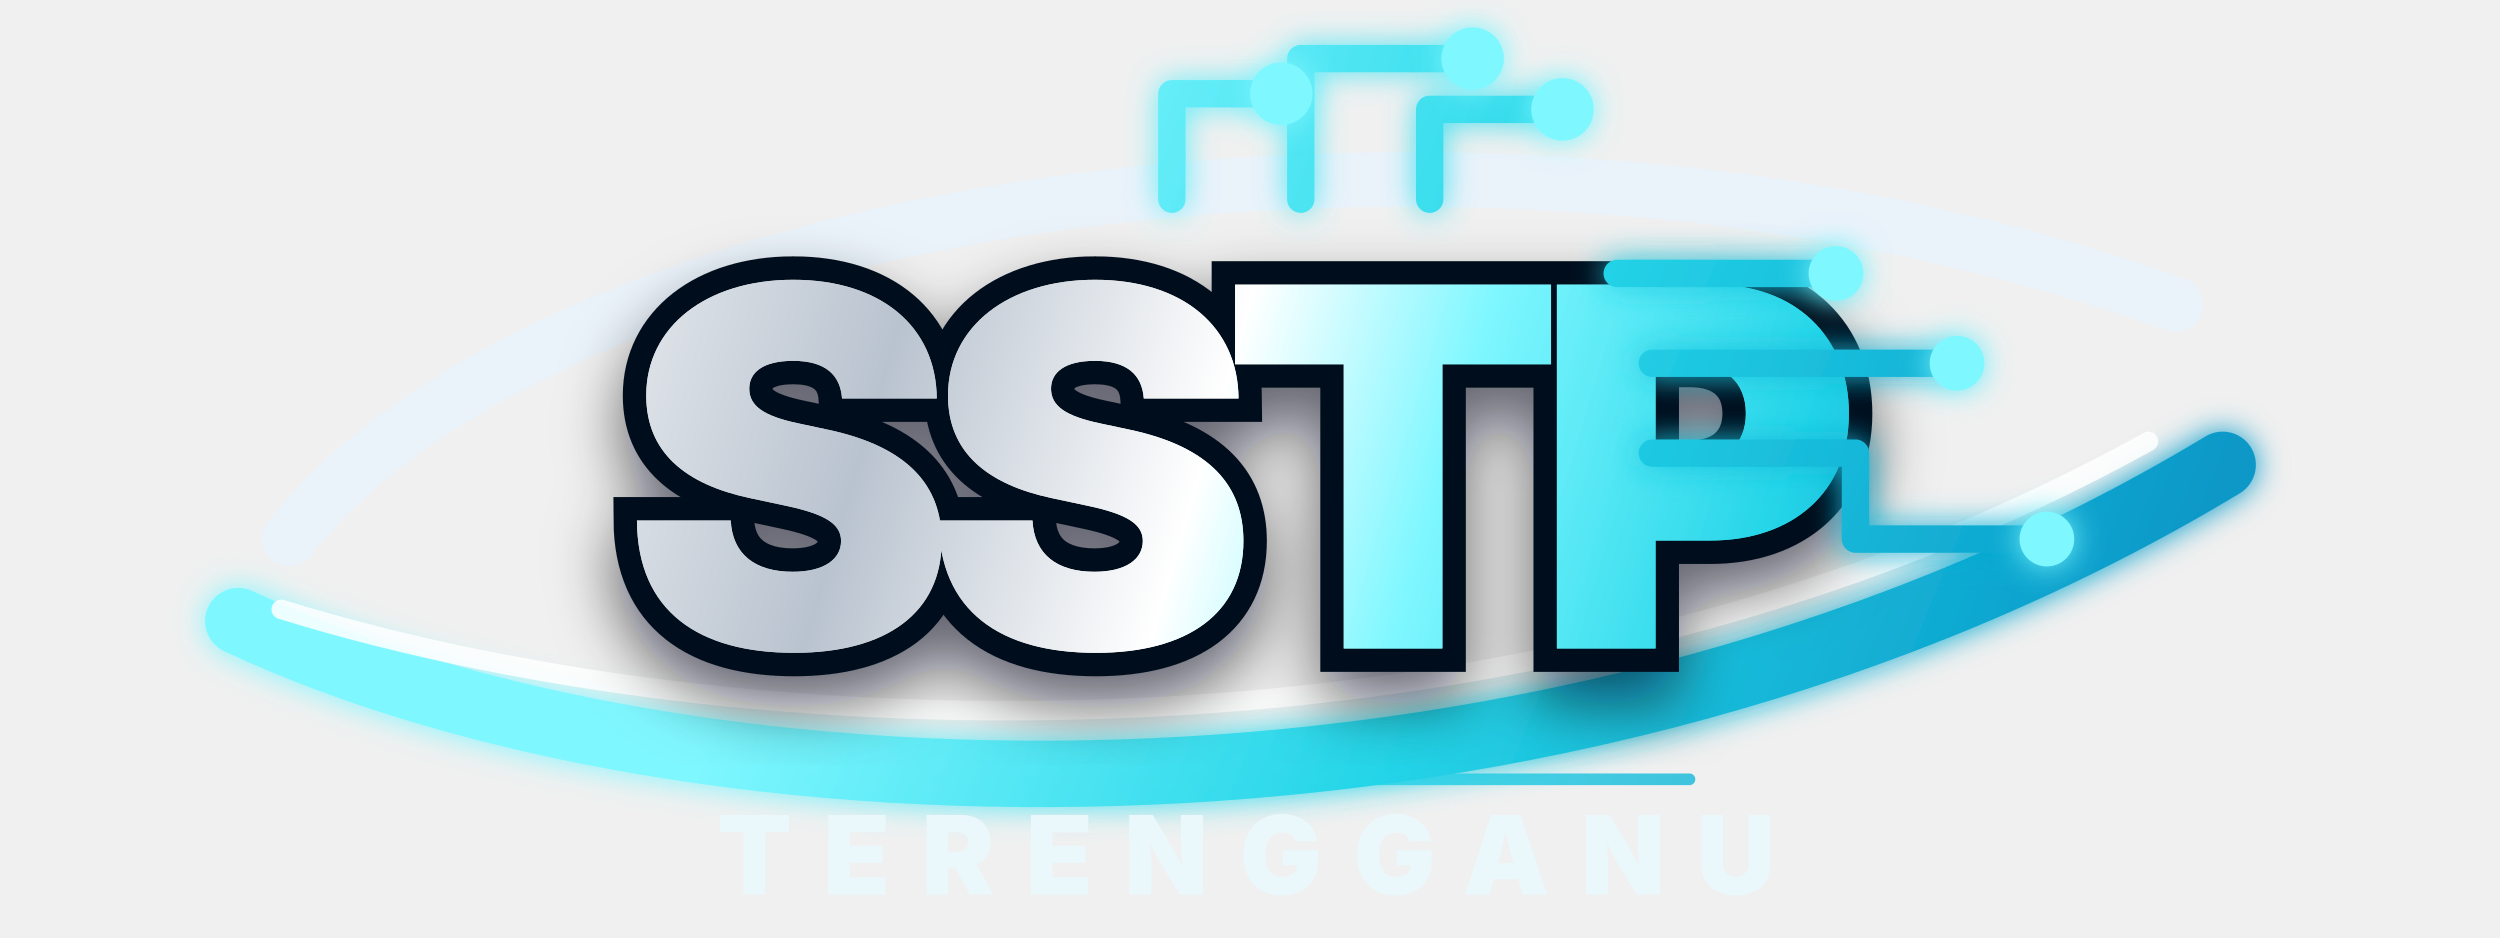
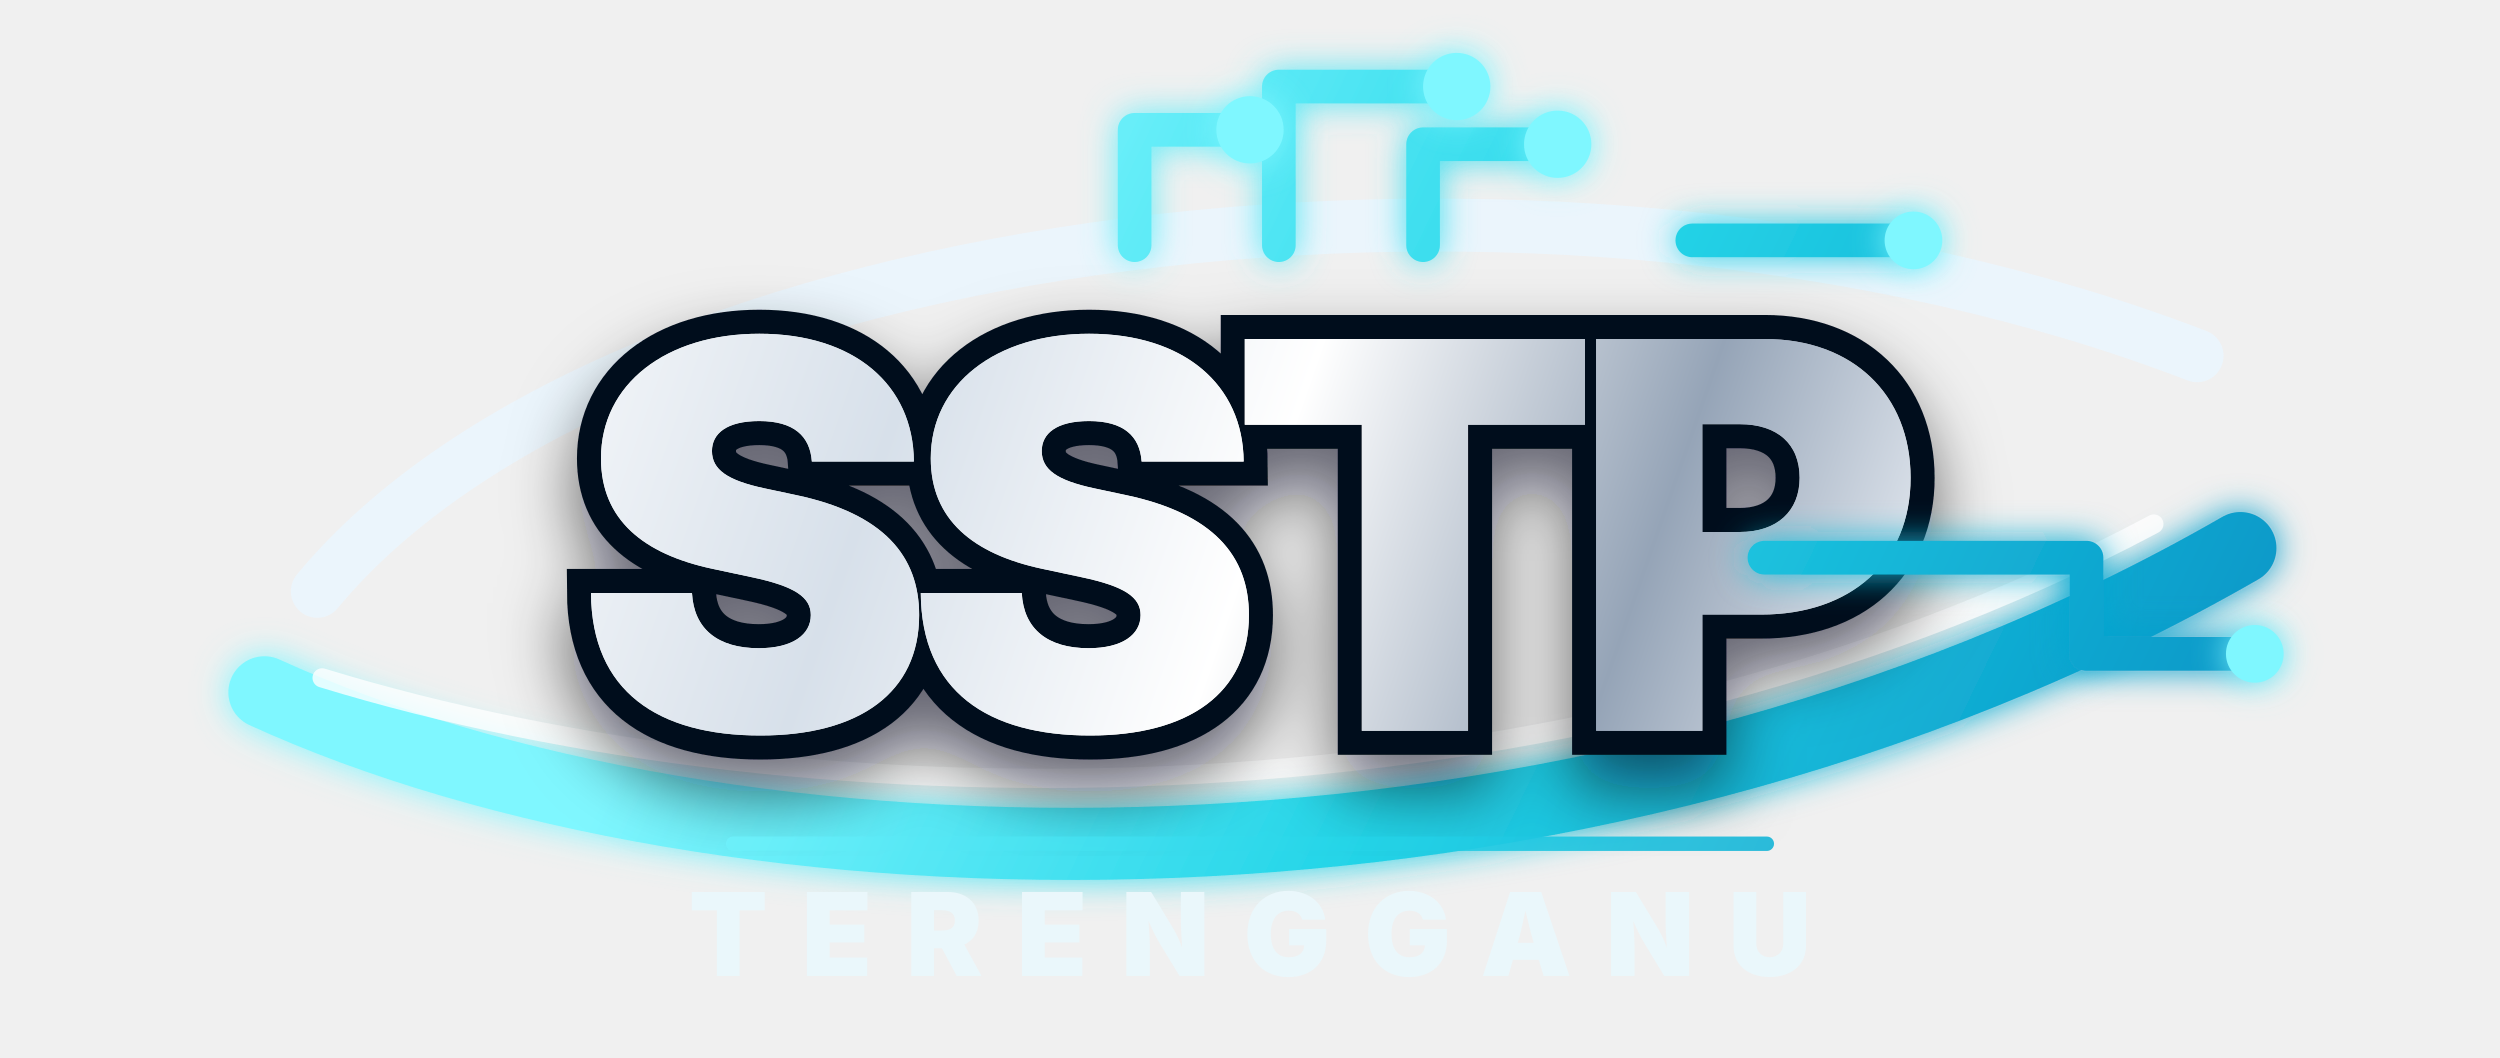
- <svg xmlns="http://www.w3.org/2000/svg" viewBox="0 0 640 240" role="img" aria-labelledby="title desc">
+ <svg xmlns="http://www.w3.org/2000/svg" viewBox="0 0 520 220" role="img" aria-labelledby="title desc">
  <defs>
-     <linearGradient id="metal" x1="86" y1="48" x2="442" y2="184" gradientUnits="userSpaceOnUse">
+     <linearGradient id="metal" x1="92" y1="58" x2="402" y2="166" gradientUnits="userSpaceOnUse">
      <stop stop-color="#ffffff" />
-       <stop offset="0.28" stop-color="#cbd3dc" />
-       <stop offset="0.5" stop-color="#ffffff" />
-       <stop offset="0.74" stop-color="#8d9aaa" />
+       <stop offset="0.3" stop-color="#d7e0ea" />
+       <stop offset="0.54" stop-color="#ffffff" />
+       <stop offset="0.78" stop-color="#95a4b7" />
      <stop offset="1" stop-color="#f8fbff" />
    </linearGradient>
-     <linearGradient id="cyan" x1="238" y1="48" x2="548" y2="174" gradientUnits="userSpaceOnUse">
+     <linearGradient id="cyan" x1="188" y1="36" x2="456" y2="166" gradientUnits="userSpaceOnUse">
      <stop stop-color="#7ff7ff" />
      <stop offset="0.48" stop-color="#25d5e8" />
      <stop offset="1" stop-color="#0898c8" />
    </linearGradient>
-     <linearGradient id="brandText" x1="115" y1="56" x2="520" y2="176" gradientUnits="userSpaceOnUse">
-       <stop stop-color="#ffffff" />
-       <stop offset="0.28" stop-color="#b9c3cf" />
-       <stop offset="0.48" stop-color="#ffffff" />
-       <stop offset="0.62" stop-color="#7ff7ff" />
-       <stop offset="0.82" stop-color="#25d5e8" />
-       <stop offset="1" stop-color="#0d98c8" />
-     </linearGradient>
-     <linearGradient id="dark" x1="82" y1="34" x2="560" y2="218" gradientUnits="userSpaceOnUse">
-       <stop stop-color="#040913" />
-       <stop offset="0.5" stop-color="#0b2330" />
-       <stop offset="1" stop-color="#020611" />
-     </linearGradient>
    <filter id="glow" x="-30%" y="-50%" width="160%" height="200%">
-       <feGaussianBlur stdDeviation="4" result="blur" />
+       <feGaussianBlur stdDeviation="3.5" result="blur" />
      <feMerge>
        <feMergeNode in="blur" />
        <feMergeNode in="SourceGraphic" />
      </feMerge>
    </filter>
    <filter id="shadow" x="-20%" y="-30%" width="140%" height="160%">
-       <feDropShadow dx="0" dy="8" stdDeviation="8" flood-color="#00040a" flood-opacity="0.58" />
+       <feDropShadow dx="0" dy="7" stdDeviation="7" flood-color="#00040a" flood-opacity="0.58" />
    </filter>
  </defs>
-   <path d="M74 138C143 50 382 15 557 78" fill="none" stroke="#e9f2fb" stroke-width="14" stroke-linecap="round" opacity="0.9" />
-   <path d="M61 159c115 54 339 62 508-40" fill="none" stroke="url(#cyan)" stroke-width="17" stroke-linecap="round" filter="url(#glow)" />
-   <path d="M72 156c126 39 327 41 478-43" fill="none" stroke="#ffffff" stroke-width="5" stroke-linecap="round" opacity="0.85" />
+   <path d="M66 123C128 48 322 22 457 74" fill="none" stroke="#eaf6ff" stroke-width="11" stroke-linecap="round" opacity="0.82" />
+   <path d="M55 144c94 43 272 50 411-30" fill="none" stroke="url(#cyan)" stroke-width="15" stroke-linecap="round" filter="url(#glow)" />
+   <path d="M67 141c101 31 259 33 381-32" fill="none" stroke="#ffffff" stroke-width="4" stroke-linecap="round" opacity="0.78" />
  <g filter="url(#shadow)">
-     <text x="318" y="166" text-anchor="middle" font-family="Inter, Arial Black, Arial, sans-serif" font-size="128" font-weight="950" letter-spacing="-8" stroke="#06101b" stroke-width="12" paint-order="stroke fill" fill="url(#brandText)">SSTP</text>
-     <text x="318" y="166" text-anchor="middle" font-family="Inter, Arial Black, Arial, sans-serif" font-size="128" font-weight="950" letter-spacing="-8" fill="url(#brandText)">SSTP</text>
+     <text x="260" y="152" text-anchor="middle" font-family="Arial Black, Inter, Arial, sans-serif" font-size="112" font-weight="900" letter-spacing="-6" stroke="#06101b" stroke-width="10" paint-order="stroke fill" fill="url(#metal)">SSTP</text>
+     <text x="260" y="152" text-anchor="middle" font-family="Arial Black, Inter, Arial, sans-serif" font-size="112" font-weight="900" letter-spacing="-6" fill="url(#metal)">SSTP</text>
  </g>
  <g fill="none" stroke="url(#cyan)" stroke-width="7" stroke-linecap="round" stroke-linejoin="round" filter="url(#glow)">
-     <path d="M300 51V24h28" />
-     <path d="M333 51V15h44" />
-     <path d="M366 51V28h34" />
-     <path d="M414 70h56" />
-     <path d="M423 93h78" />
-     <path d="M423 116h52v22h49" />
+     <path d="M236 51V27h24" />
+     <path d="M266 51V18h37" />
+     <path d="M296 51V30h28" />
+     <path d="M352 50h46" />
+     <path d="M367 116h67v20h35" />
  </g>
  <g fill="#7ff7ff" filter="url(#glow)">
-     <circle cx="328" cy="24" r="8" />
-     <circle cx="377" cy="15" r="8" />
-     <circle cx="400" cy="28" r="8" />
-     <circle cx="470" cy="70" r="7" />
-     <circle cx="501" cy="93" r="7" />
-     <circle cx="524" cy="138" r="7" />
+     <circle cx="260" cy="27" r="7" />
+     <circle cx="303" cy="18" r="7" />
+     <circle cx="324" cy="30" r="7" />
+     <circle cx="398" cy="50" r="6" />
+     <circle cx="469" cy="136" r="6" />
  </g>
-   <rect x="204" y="198" width="230" height="3" rx="1.5" fill="url(#cyan)" opacity="0.82" />
-   <text x="319" y="229" text-anchor="middle" font-family="Inter, Arial, sans-serif" font-size="28" font-weight="900" letter-spacing="8" fill="#eaf7fb">TERENGGANU</text>
+   <rect x="151" y="174" width="218" height="3" rx="1.5" fill="url(#cyan)" opacity="0.9" />
+   <text x="260" y="203" text-anchor="middle" font-family="Inter, Arial, sans-serif" font-size="24" font-weight="900" letter-spacing="7" fill="#eaf7fb">TERENGGANU</text>
</svg>
